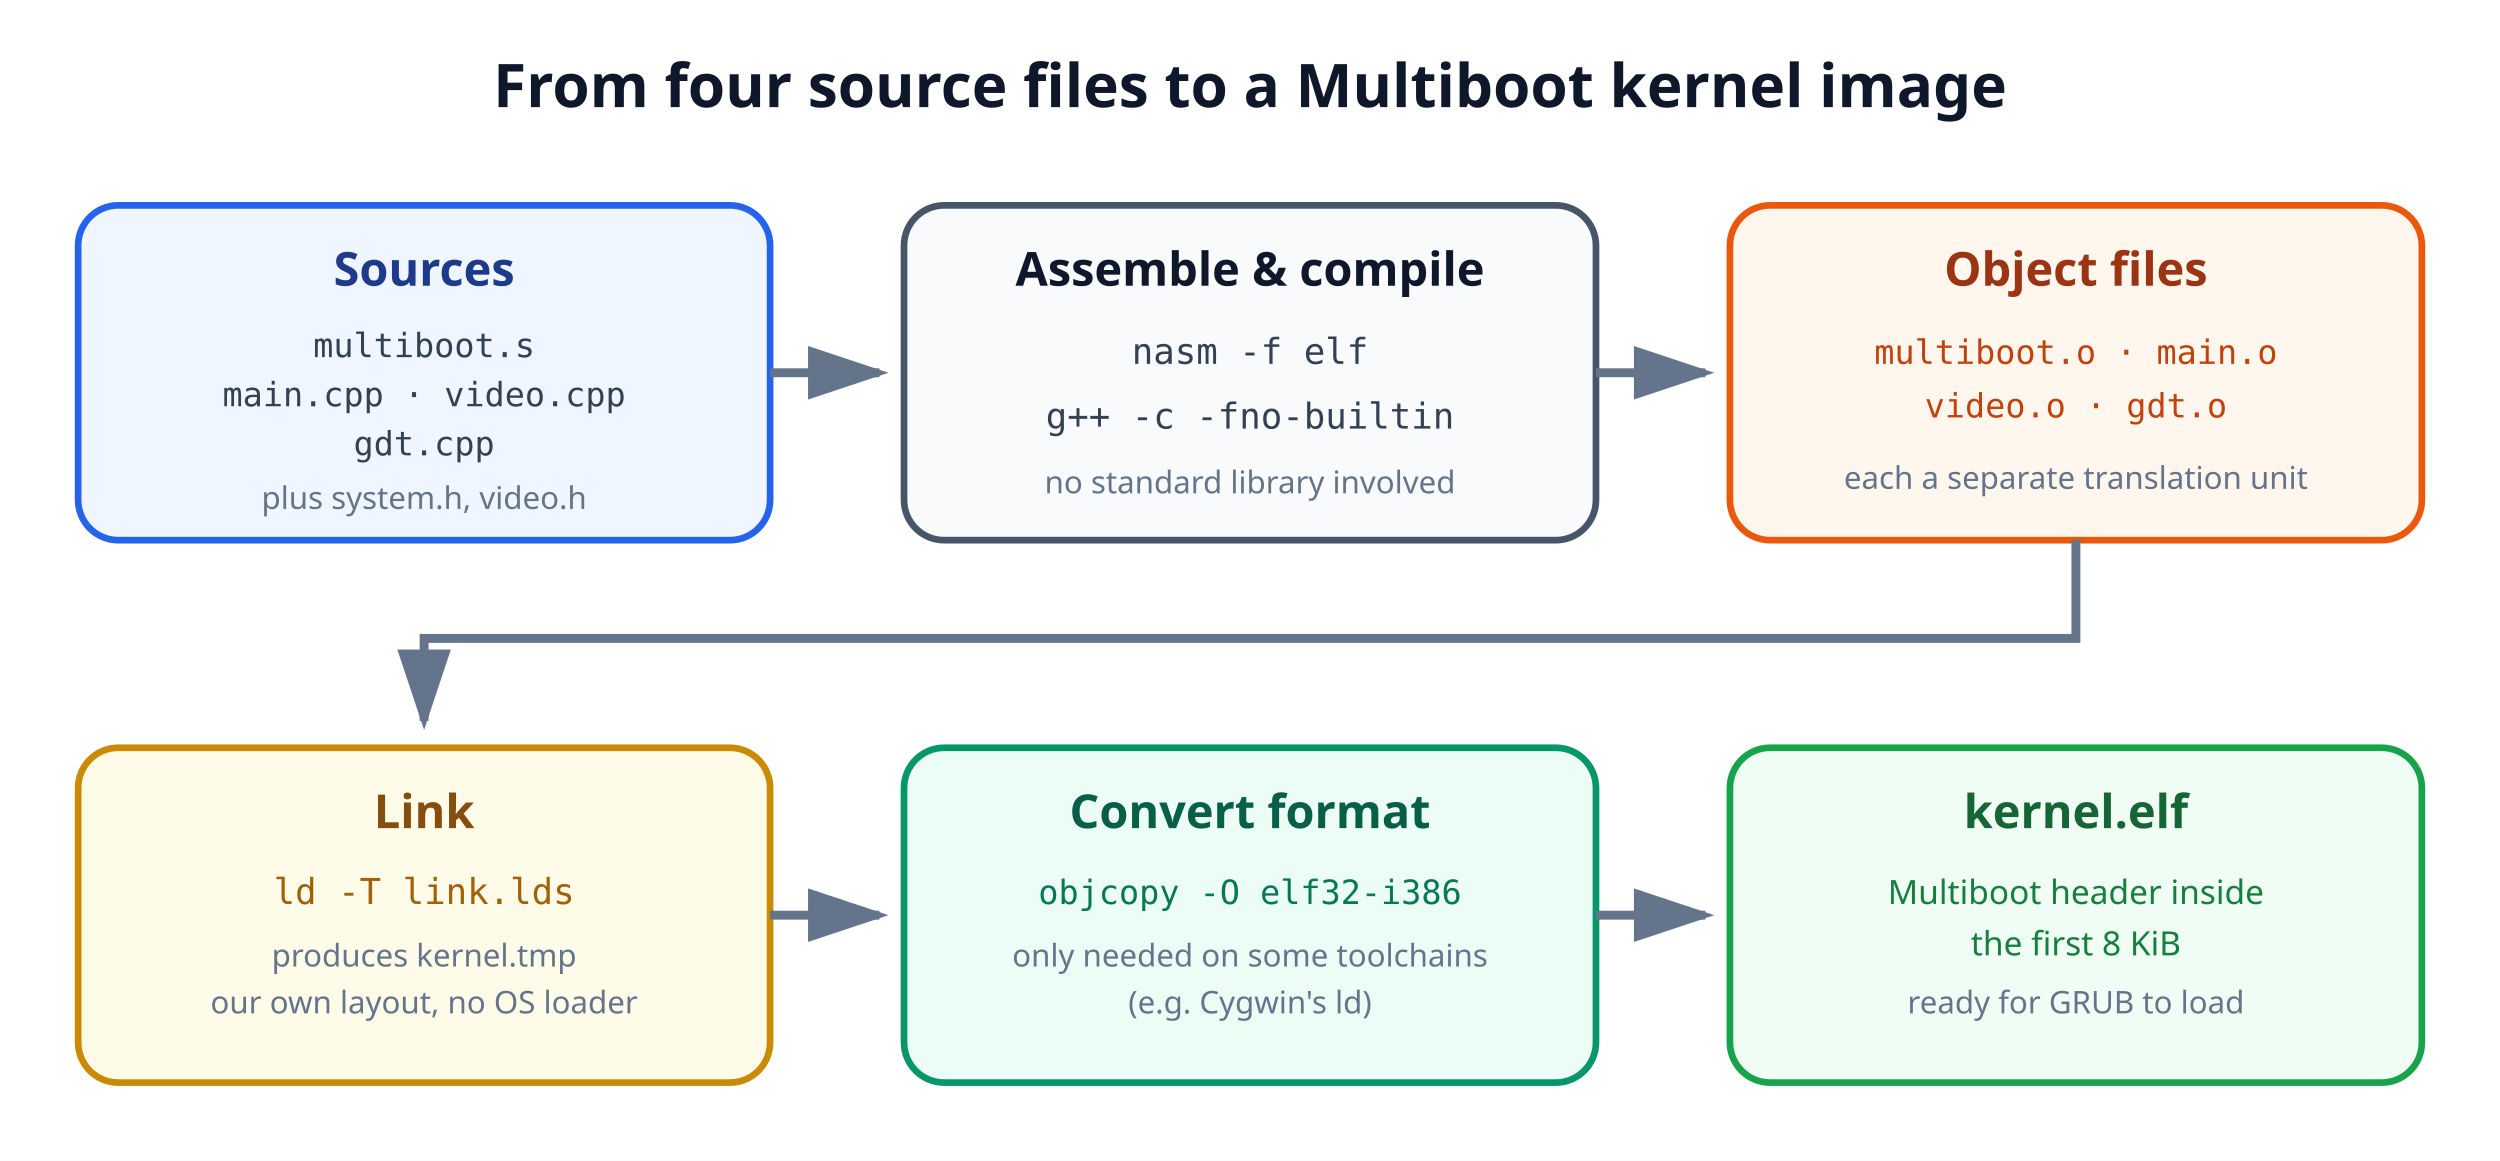
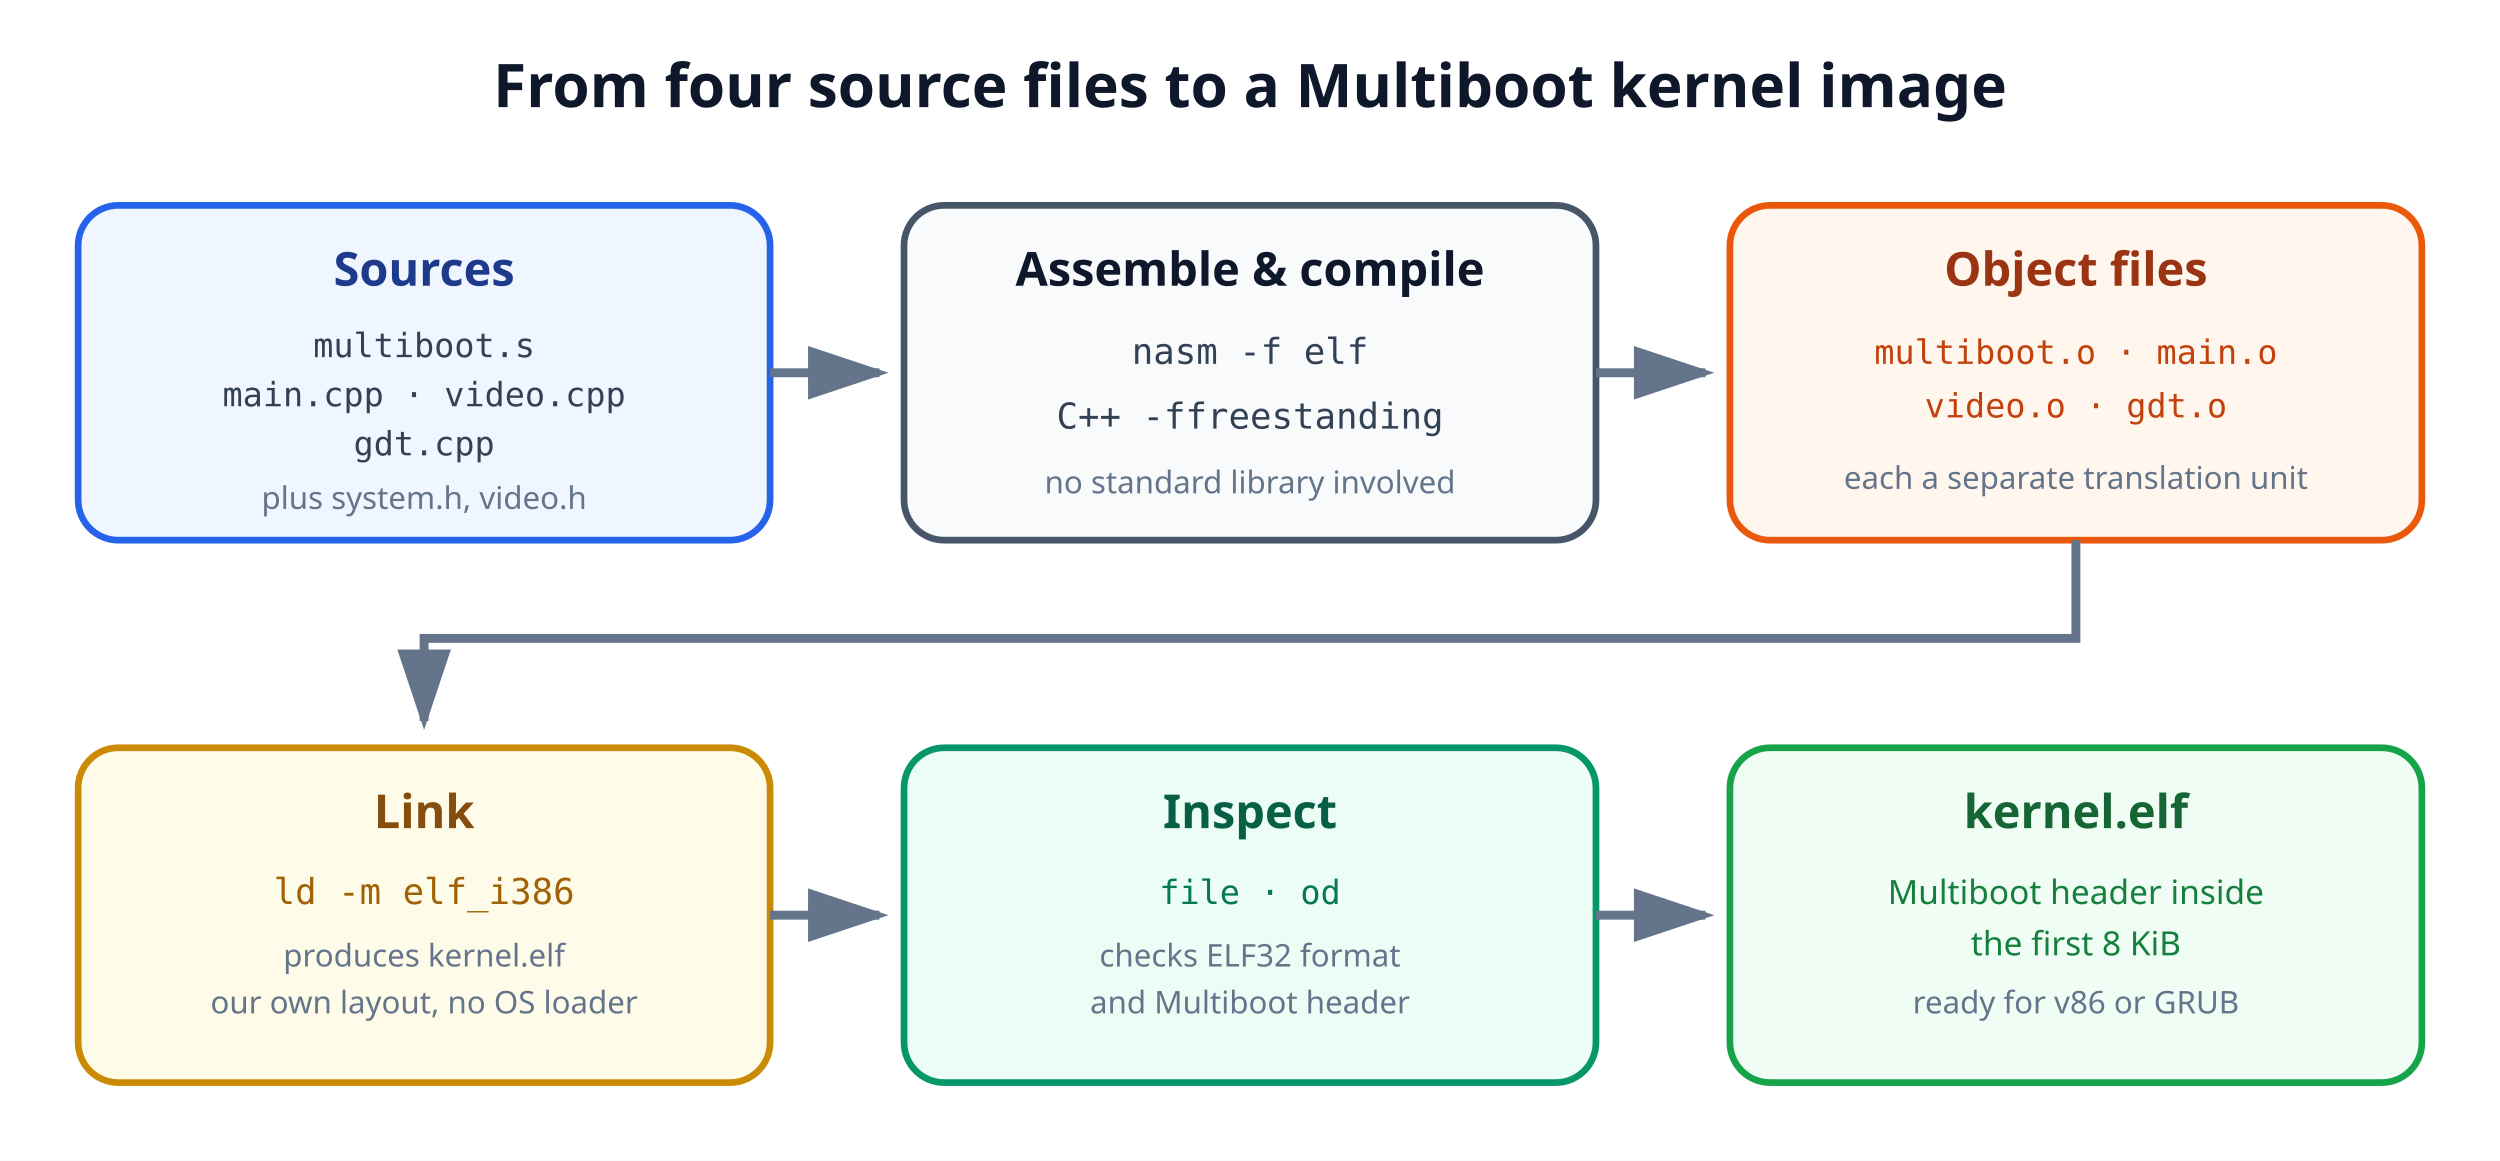
<svg xmlns="http://www.w3.org/2000/svg" viewBox="0 0 1120 520" width="1120" height="520" role="img" aria-labelledby="pipeline-title pipeline-desc">
  <defs>
    <marker id="pipe-arrow" markerWidth="10" markerHeight="10" refX="8" refY="3" orient="auto" markerUnits="strokeWidth">
      <path d="M0,0 L0,6 L9,3 z" fill="#64748b" />
    </marker>
  </defs>
  <rect width="1120" height="520" fill="#ffffff" />
  <text x="560" y="48" text-anchor="middle" font-family="system-ui, sans-serif" font-size="27" font-weight="700" fill="#0f172a">From four source files to a Multiboot kernel image</text>
  <rect x="35" y="92" width="310" height="150" rx="18" fill="#eff6ff" stroke="#2563eb" stroke-width="3" />
  <text x="190" y="128" text-anchor="middle" font-family="system-ui, sans-serif" font-size="21" font-weight="700" fill="#1e3a8a">Sources</text>
  <text x="190" y="160" text-anchor="middle" font-family="ui-monospace, monospace" font-size="15" fill="#334155">multiboot.s</text>
  <text x="190" y="182" text-anchor="middle" font-family="ui-monospace, monospace" font-size="15" fill="#334155">main.cpp · video.cpp</text>
  <text x="190" y="204" text-anchor="middle" font-family="ui-monospace, monospace" font-size="15" fill="#334155">gdt.cpp</text>
  <text x="190" y="228" text-anchor="middle" font-family="system-ui, sans-serif" font-size="14" fill="#64748b">plus system.h, video.h</text>
  <rect x="405" y="92" width="310" height="150" rx="18" fill="#f8fafc" stroke="#475569" stroke-width="3" />
  <text x="560" y="128" text-anchor="middle" font-family="system-ui, sans-serif" font-size="21" font-weight="700" fill="#0f172a">Assemble &amp; compile</text>
  <text x="560" y="163" text-anchor="middle" font-family="ui-monospace, monospace" font-size="16" fill="#334155">nasm -f elf</text>
-   <text x="560" y="192" text-anchor="middle" font-family="ui-monospace, monospace" font-size="16" fill="#334155">g++ -c -fno-builtin</text>
+   <text x="560" y="192" text-anchor="middle" font-family="ui-monospace, monospace" font-size="16" fill="#334155">C++ -ffreestanding</text>
  <text x="560" y="221" text-anchor="middle" font-family="system-ui, sans-serif" font-size="14" fill="#64748b">no standard library involved</text>
  <rect x="775" y="92" width="310" height="150" rx="18" fill="#fff7ed" stroke="#ea580c" stroke-width="3" />
  <text x="930" y="128" text-anchor="middle" font-family="system-ui, sans-serif" font-size="21" font-weight="700" fill="#9a3412">Object files</text>
  <text x="930" y="163" text-anchor="middle" font-family="ui-monospace, monospace" font-size="15" fill="#c2410c">multiboot.o · main.o</text>
  <text x="930" y="187" text-anchor="middle" font-family="ui-monospace, monospace" font-size="15" fill="#c2410c">video.o · gdt.o</text>
  <text x="930" y="219" text-anchor="middle" font-family="system-ui, sans-serif" font-size="14" fill="#64748b">each a separate translation unit</text>
  <line x1="345" y1="167" x2="394" y2="167" stroke="#64748b" stroke-width="4" marker-end="url(#pipe-arrow)" />
  <line x1="715" y1="167" x2="764" y2="167" stroke="#64748b" stroke-width="4" marker-end="url(#pipe-arrow)" />
  <path d="M930,242 L930,286 L190,286 L190,323" fill="none" stroke="#64748b" stroke-width="4" marker-end="url(#pipe-arrow)" />
  <rect x="35" y="335" width="310" height="150" rx="18" fill="#fefce8" stroke="#ca8a04" stroke-width="3" />
  <text x="190" y="371" text-anchor="middle" font-family="system-ui, sans-serif" font-size="21" font-weight="700" fill="#854d0e">Link</text>
-   <text x="190" y="405" text-anchor="middle" font-family="ui-monospace, monospace" font-size="16" fill="#a16207">ld -T link.lds</text>
-   <text x="190" y="433" text-anchor="middle" font-family="system-ui, sans-serif" font-size="14" fill="#64748b">produces kernel.tmp</text>
+   <text x="190" y="405" text-anchor="middle" font-family="ui-monospace, monospace" font-size="16" fill="#a16207">ld -m elf_i386</text>
+   <text x="190" y="433" text-anchor="middle" font-family="system-ui, sans-serif" font-size="14" fill="#64748b">produces kernel.elf</text>
  <text x="190" y="454" text-anchor="middle" font-family="system-ui, sans-serif" font-size="14" fill="#64748b">our own layout, no OS loader</text>
  <rect x="405" y="335" width="310" height="150" rx="18" fill="#ecfdf5" stroke="#059669" stroke-width="3" />
-   <text x="560" y="371" text-anchor="middle" font-family="system-ui, sans-serif" font-size="21" font-weight="700" fill="#065f46">Convert format</text>
-   <text x="560" y="405" text-anchor="middle" font-family="ui-monospace, monospace" font-size="15" fill="#047857">objcopy -O elf32-i386</text>
-   <text x="560" y="433" text-anchor="middle" font-family="system-ui, sans-serif" font-size="14" fill="#64748b">only needed on some toolchains</text>
-   <text x="560" y="454" text-anchor="middle" font-family="system-ui, sans-serif" font-size="14" fill="#64748b">(e.g. Cygwin's ld)</text>
+   <text x="560" y="371" text-anchor="middle" font-family="system-ui, sans-serif" font-size="21" font-weight="700" fill="#065f46">Inspect</text>
+   <text x="560" y="405" text-anchor="middle" font-family="ui-monospace, monospace" font-size="15" fill="#047857">file · od</text>
+   <text x="560" y="433" text-anchor="middle" font-family="system-ui, sans-serif" font-size="14" fill="#64748b">checks ELF32 format</text>
+   <text x="560" y="454" text-anchor="middle" font-family="system-ui, sans-serif" font-size="14" fill="#64748b">and Multiboot header</text>
  <rect x="775" y="335" width="310" height="150" rx="18" fill="#f0fdf4" stroke="#16a34a" stroke-width="3" />
  <text x="930" y="371" text-anchor="middle" font-family="system-ui, sans-serif" font-size="21" font-weight="700" fill="#166534">kernel.elf</text>
  <text x="930" y="405" text-anchor="middle" font-family="system-ui, sans-serif" font-size="15" fill="#15803d">Multiboot header inside</text>
  <text x="930" y="428" text-anchor="middle" font-family="system-ui, sans-serif" font-size="15" fill="#15803d">the first 8 KiB</text>
-   <text x="930" y="454" text-anchor="middle" font-family="system-ui, sans-serif" font-size="14" fill="#64748b">ready for GRUB to load</text>
+   <text x="930" y="454" text-anchor="middle" font-family="system-ui, sans-serif" font-size="14" fill="#64748b">ready for v86 or GRUB</text>
  <line x1="345" y1="410" x2="394" y2="410" stroke="#64748b" stroke-width="4" marker-end="url(#pipe-arrow)" />
  <line x1="715" y1="410" x2="764" y2="410" stroke="#64748b" stroke-width="4" marker-end="url(#pipe-arrow)" />
</svg>
